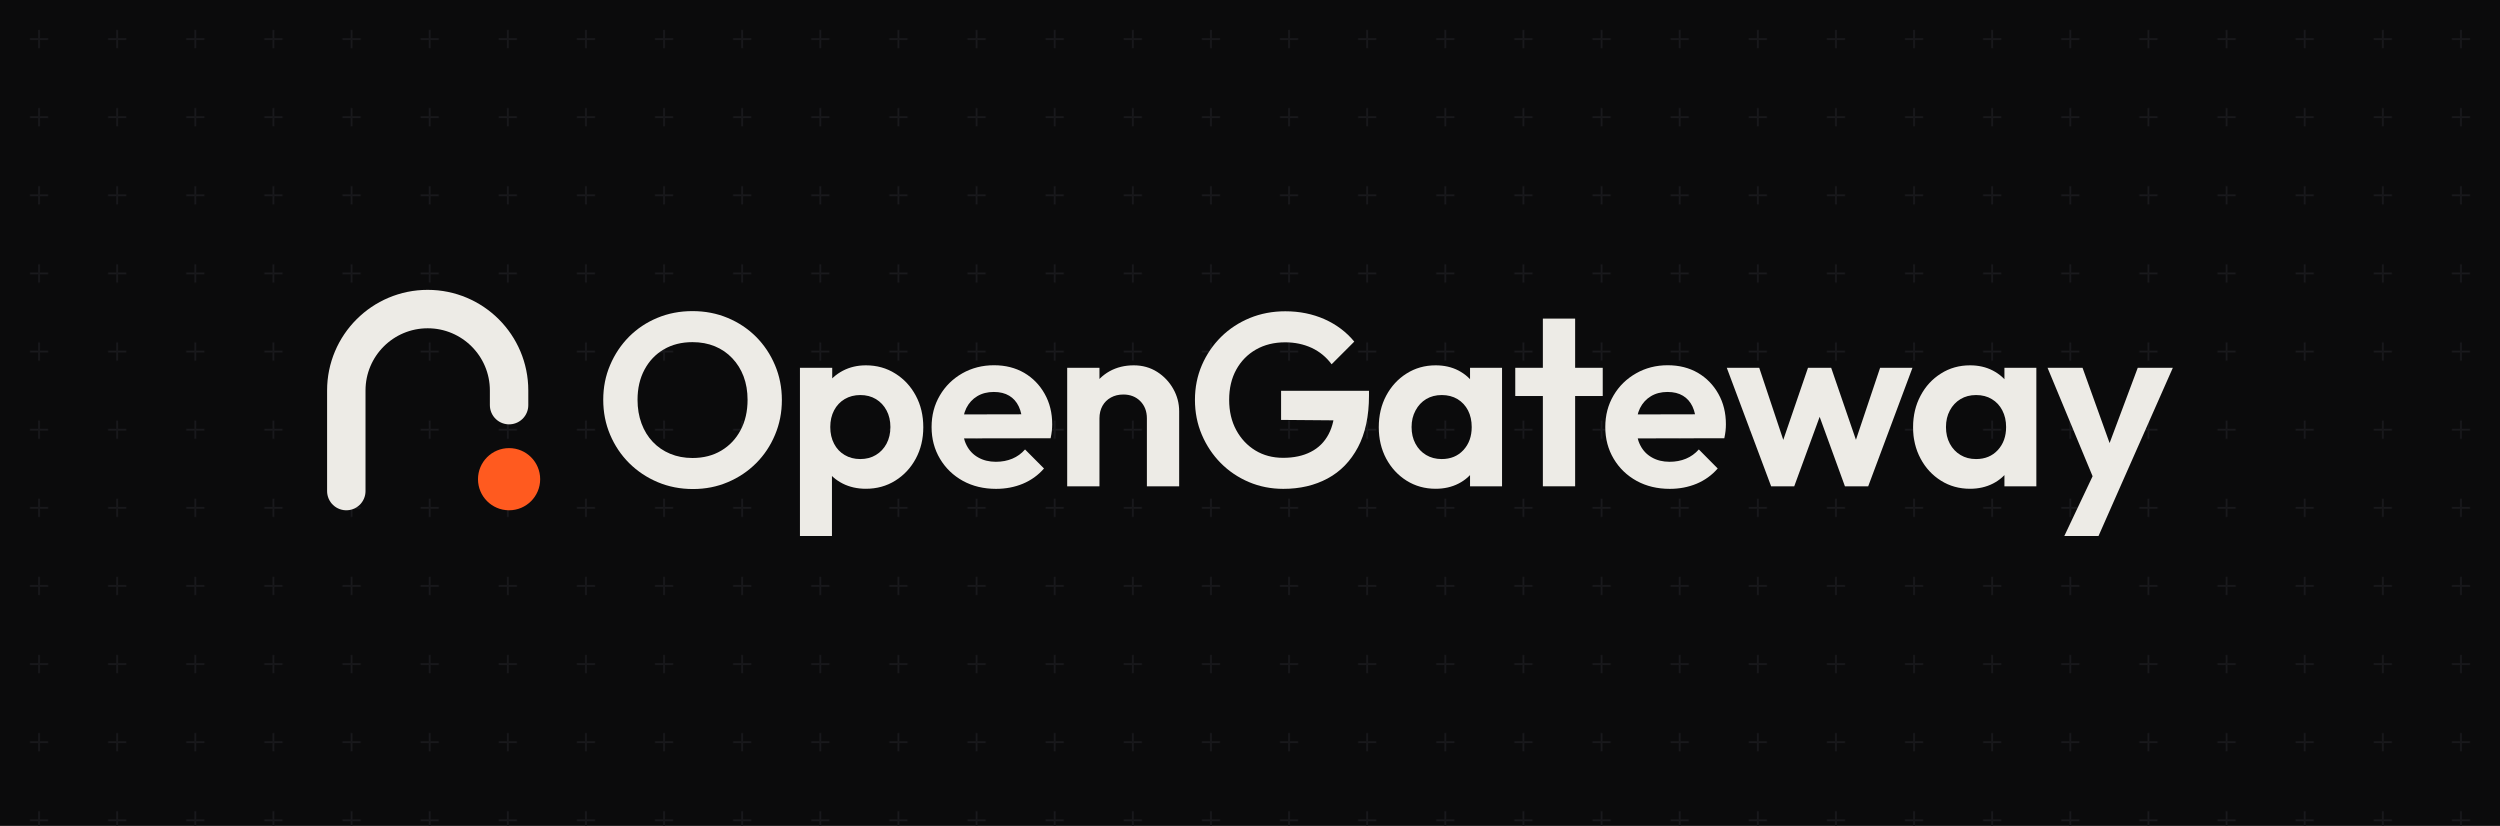
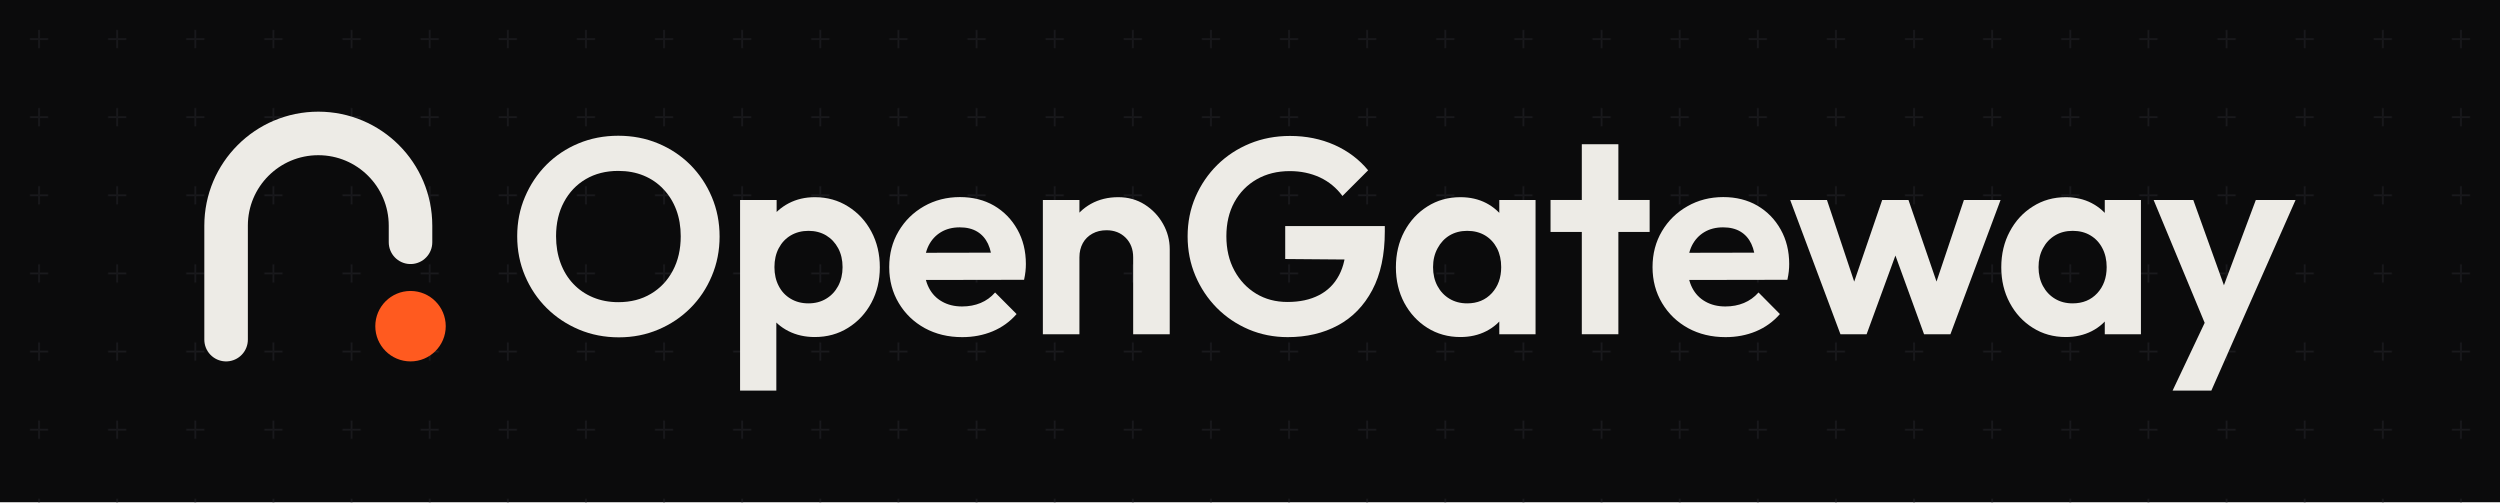
- <svg xmlns="http://www.w3.org/2000/svg" viewBox="0 0 1792 592" width="1792" height="592" role="img" aria-label="OpenGateway, the AI gateway that doesn't paywall the features">
+ <svg xmlns="http://www.w3.org/2000/svg" viewBox="0 0 1792 360" width="1792" height="360" role="img" aria-label="OpenGateway, the AI gateway that doesn't paywall the features">
  <defs>
    <pattern id="grid" width="56" height="56" patternUnits="userSpaceOnUse">
      <path d="M28 22v12M22 28h12" stroke="#17171A" stroke-width="1.4" stroke-linecap="round" />
    </pattern>
  </defs>
-   <rect width="1792" height="592" fill="#0B0B0C" />
-   <rect width="1792" height="592" fill="url(#grid)" />
-   <g transform="translate(205.45 185.65) scale(6.32)">
+   <rect width="1792" height="360" fill="#0B0B0C" />
+   <rect width="1792" height="360" fill="url(#grid)" />
+   <g transform="translate(113.59 54.98) scale(7.160648)">
    <path d="M6.769 26.321V14.910a9.231 9.231 0 0 1 18.462 0V16.575" fill="none" stroke="#EDEBE6" stroke-width="4.358" stroke-linecap="round" stroke-linejoin="round" />
    <circle cx="25.231" cy="24.974" r="3.526" fill="#FF5A1F" />
    <g transform="translate(34.920 0)" fill="#EDEBE6">
      <path d="M11.17 26.09Q9.02 26.09 7.17 25.31Q5.32 24.53 3.93 23.15Q2.55 21.77 1.77 19.93Q0.99 18.09 0.99 15.97Q0.99 13.85 1.77 12.03Q2.54 10.21 3.91 8.82Q5.29 7.44 7.12 6.68Q8.96 5.91 11.11 5.91Q13.26 5.91 15.1 6.68Q16.93 7.44 18.32 8.82Q19.7 10.21 20.47 12.04Q21.25 13.88 21.25 16Q21.25 18.11 20.47 19.95Q19.7 21.79 18.33 23.16Q16.95 24.54 15.12 25.31Q13.29 26.09 11.17 26.09ZM11.11 22.57Q12.98 22.57 14.38 21.73Q15.78 20.9 16.57 19.41Q17.36 17.93 17.36 15.97Q17.36 14.52 16.91 13.32Q16.46 12.13 15.62 11.25Q14.79 10.37 13.65 9.9Q12.51 9.43 11.11 9.43Q9.26 9.43 7.86 10.25Q6.46 11.07 5.67 12.55Q4.88 14.02 4.88 15.97Q4.88 17.43 5.33 18.65Q5.78 19.87 6.61 20.74Q7.43 21.61 8.58 22.09Q9.73 22.57 11.11 22.57Z" />
      <path d="M30.78 26.06Q29.32 26.06 28.15 25.47Q26.98 24.88 26.29 23.84Q25.59 22.8 25.53 21.48V16.71Q25.59 15.39 26.3 14.33Q27.01 13.28 28.17 12.67Q29.34 12.06 30.78 12.06Q32.64 12.06 34.11 12.99Q35.59 13.91 36.44 15.5Q37.29 17.08 37.29 19.08Q37.29 21.06 36.44 22.64Q35.59 24.22 34.11 25.14Q32.64 26.06 30.78 26.06ZM23.3 31.42V12.34H26.96V15.87L26.34 19.14L26.93 22.4V31.42ZM30.14 22.69Q31.15 22.69 31.91 22.23Q32.68 21.77 33.12 20.95Q33.56 20.12 33.56 19.06Q33.56 17.99 33.12 17.17Q32.68 16.35 31.92 15.89Q31.15 15.43 30.15 15.43Q29.15 15.43 28.37 15.89Q27.6 16.35 27.17 17.17Q26.74 17.99 26.74 19.06Q26.74 20.13 27.17 20.95Q27.59 21.77 28.37 22.23Q29.14 22.69 30.14 22.69Z" />
      <path d="M45.54 26.07Q43.44 26.07 41.79 25.17Q40.14 24.26 39.19 22.67Q38.23 21.07 38.23 19.06Q38.23 17.06 39.17 15.47Q40.1 13.89 41.71 12.97Q43.33 12.05 45.31 12.05Q47.24 12.05 48.73 12.91Q50.21 13.78 51.06 15.3Q51.91 16.81 51.91 18.75Q51.91 19.11 51.87 19.49Q51.83 19.86 51.73 20.33L40.42 20.35V17.63L50.03 17.61L48.54 18.73Q48.5 17.54 48.12 16.73Q47.74 15.93 47.04 15.51Q46.33 15.08 45.29 15.08Q44.21 15.08 43.41 15.56Q42.61 16.04 42.17 16.91Q41.74 17.79 41.74 19.01Q41.74 20.23 42.2 21.13Q42.66 22.03 43.52 22.51Q44.38 23 45.52 23Q46.54 23 47.38 22.65Q48.22 22.3 48.83 21.6L50.98 23.76Q49.99 24.9 48.58 25.49Q47.18 26.07 45.54 26.07Z" />
      <path d="M62.65 25.78V18.08Q62.65 16.88 61.9 16.12Q61.15 15.37 59.98 15.37Q59.18 15.37 58.57 15.71Q57.95 16.05 57.61 16.66Q57.27 17.28 57.27 18.08L55.84 17.34Q55.84 15.78 56.53 14.59Q57.21 13.41 58.42 12.73Q59.63 12.06 61.16 12.06Q62.64 12.06 63.81 12.8Q64.97 13.54 65.64 14.73Q66.31 15.92 66.31 17.27V25.78ZM53.61 25.78V12.34H57.27V25.78Z" />
      <path d="M78.12 26.07Q76.04 26.07 74.22 25.3Q72.39 24.52 71.02 23.14Q69.66 21.76 68.88 19.93Q68.1 18.09 68.1 15.98Q68.1 13.86 68.89 12.03Q69.68 10.21 71.07 8.83Q72.46 7.46 74.33 6.69Q76.19 5.93 78.35 5.93Q80.77 5.93 82.8 6.83Q84.83 7.74 86.17 9.37L83.6 11.94Q82.7 10.72 81.34 10.08Q79.97 9.45 78.33 9.45Q76.46 9.45 75.02 10.27Q73.59 11.09 72.78 12.56Q71.98 14.02 71.98 15.97Q71.98 17.92 72.78 19.4Q73.58 20.88 74.96 21.72Q76.33 22.55 78.1 22.55Q79.94 22.55 81.25 21.87Q82.56 21.2 83.26 19.87Q83.96 18.55 83.96 16.63L86.41 18.32L77.87 18.25V14.95H87.84V15.49Q87.84 18.99 86.59 21.35Q85.34 23.71 83.15 24.89Q80.96 26.07 78.12 26.07Z" />
      <path d="M95.4 26.06Q93.57 26.06 92.1 25.14Q90.64 24.22 89.79 22.64Q88.95 21.06 88.95 19.08Q88.95 17.08 89.79 15.5Q90.64 13.91 92.1 12.99Q93.57 12.06 95.4 12.06Q96.85 12.06 97.99 12.65Q99.13 13.25 99.82 14.28Q100.51 15.32 100.56 16.64V21.48Q100.51 22.8 99.83 23.84Q99.15 24.88 98 25.47Q96.85 26.06 95.4 26.06ZM96.08 22.69Q97.61 22.69 98.55 21.67Q99.49 20.65 99.49 19.06Q99.49 17.99 99.07 17.17Q98.64 16.35 97.88 15.89Q97.11 15.43 96.09 15.43Q95.09 15.43 94.32 15.89Q93.56 16.35 93.12 17.18Q92.67 18 92.67 19.06Q92.67 20.13 93.11 20.95Q93.55 21.77 94.32 22.23Q95.09 22.69 96.08 22.69ZM99.3 25.78V22.17L99.89 18.89L99.3 15.65V12.34H102.93V25.78Z" />
      <path d="M107.56 25.78V6.76H111.22V25.78ZM104.43 15.54V12.34H114.35V15.54Z" />
      <path d="M121.95 26.07Q119.85 26.07 118.2 25.17Q116.55 24.26 115.6 22.67Q114.64 21.07 114.64 19.06Q114.64 17.06 115.58 15.47Q116.51 13.89 118.13 12.97Q119.74 12.05 121.72 12.05Q123.65 12.05 125.14 12.91Q126.62 13.78 127.47 15.3Q128.32 16.81 128.32 18.75Q128.32 19.11 128.28 19.49Q128.24 19.86 128.14 20.33L116.83 20.35V17.63L126.44 17.61L124.95 18.73Q124.91 17.54 124.53 16.73Q124.15 15.93 123.45 15.51Q122.74 15.08 121.7 15.08Q120.62 15.08 119.82 15.56Q119.02 16.04 118.58 16.91Q118.15 17.79 118.15 19.01Q118.15 20.23 118.61 21.13Q119.07 22.03 119.93 22.51Q120.79 23 121.93 23Q122.95 23 123.79 22.65Q124.63 22.3 125.25 21.6L127.39 23.76Q126.4 24.9 124.99 25.49Q123.59 26.07 121.95 26.07Z" />
      <path d="M133.45 25.78 128.42 12.34H132.1L135.36 22.11L134.27 22.14L137.63 12.34H140.26L143.63 22.14L142.53 22.11L145.81 12.34H149.48L144.46 25.78H141.82L138.44 16.49H139.47L136.07 25.78Z" />
      <path d="M156.01 26.06Q154.17 26.06 152.71 25.14Q151.24 24.22 150.4 22.64Q149.55 21.06 149.55 19.08Q149.55 17.08 150.4 15.5Q151.24 13.91 152.71 12.99Q154.17 12.06 156.01 12.06Q157.45 12.06 158.59 12.65Q159.74 13.25 160.43 14.28Q161.12 15.32 161.17 16.64V21.48Q161.12 22.8 160.44 23.84Q159.76 24.88 158.61 25.47Q157.45 26.06 156.01 26.06ZM156.69 22.69Q158.22 22.69 159.16 21.67Q160.1 20.65 160.1 19.06Q160.1 17.99 159.67 17.17Q159.25 16.35 158.48 15.89Q157.72 15.43 156.7 15.43Q155.69 15.43 154.93 15.89Q154.16 16.35 153.72 17.18Q153.28 18 153.28 19.06Q153.28 20.13 153.72 20.95Q154.16 21.77 154.93 22.23Q155.69 22.69 156.69 22.69ZM159.91 25.78V22.17L160.49 18.89L159.91 15.65V12.34H163.53V25.78Z" />
      <path d="M170.43 25.89 164.8 12.34H168.77L172.49 22.69H171.16L175.03 12.34H179.01L173.02 25.89ZM166.7 31.42 170.8 22.76 173.02 25.89 170.58 31.42Z" />
    </g>
  </g>
</svg>
